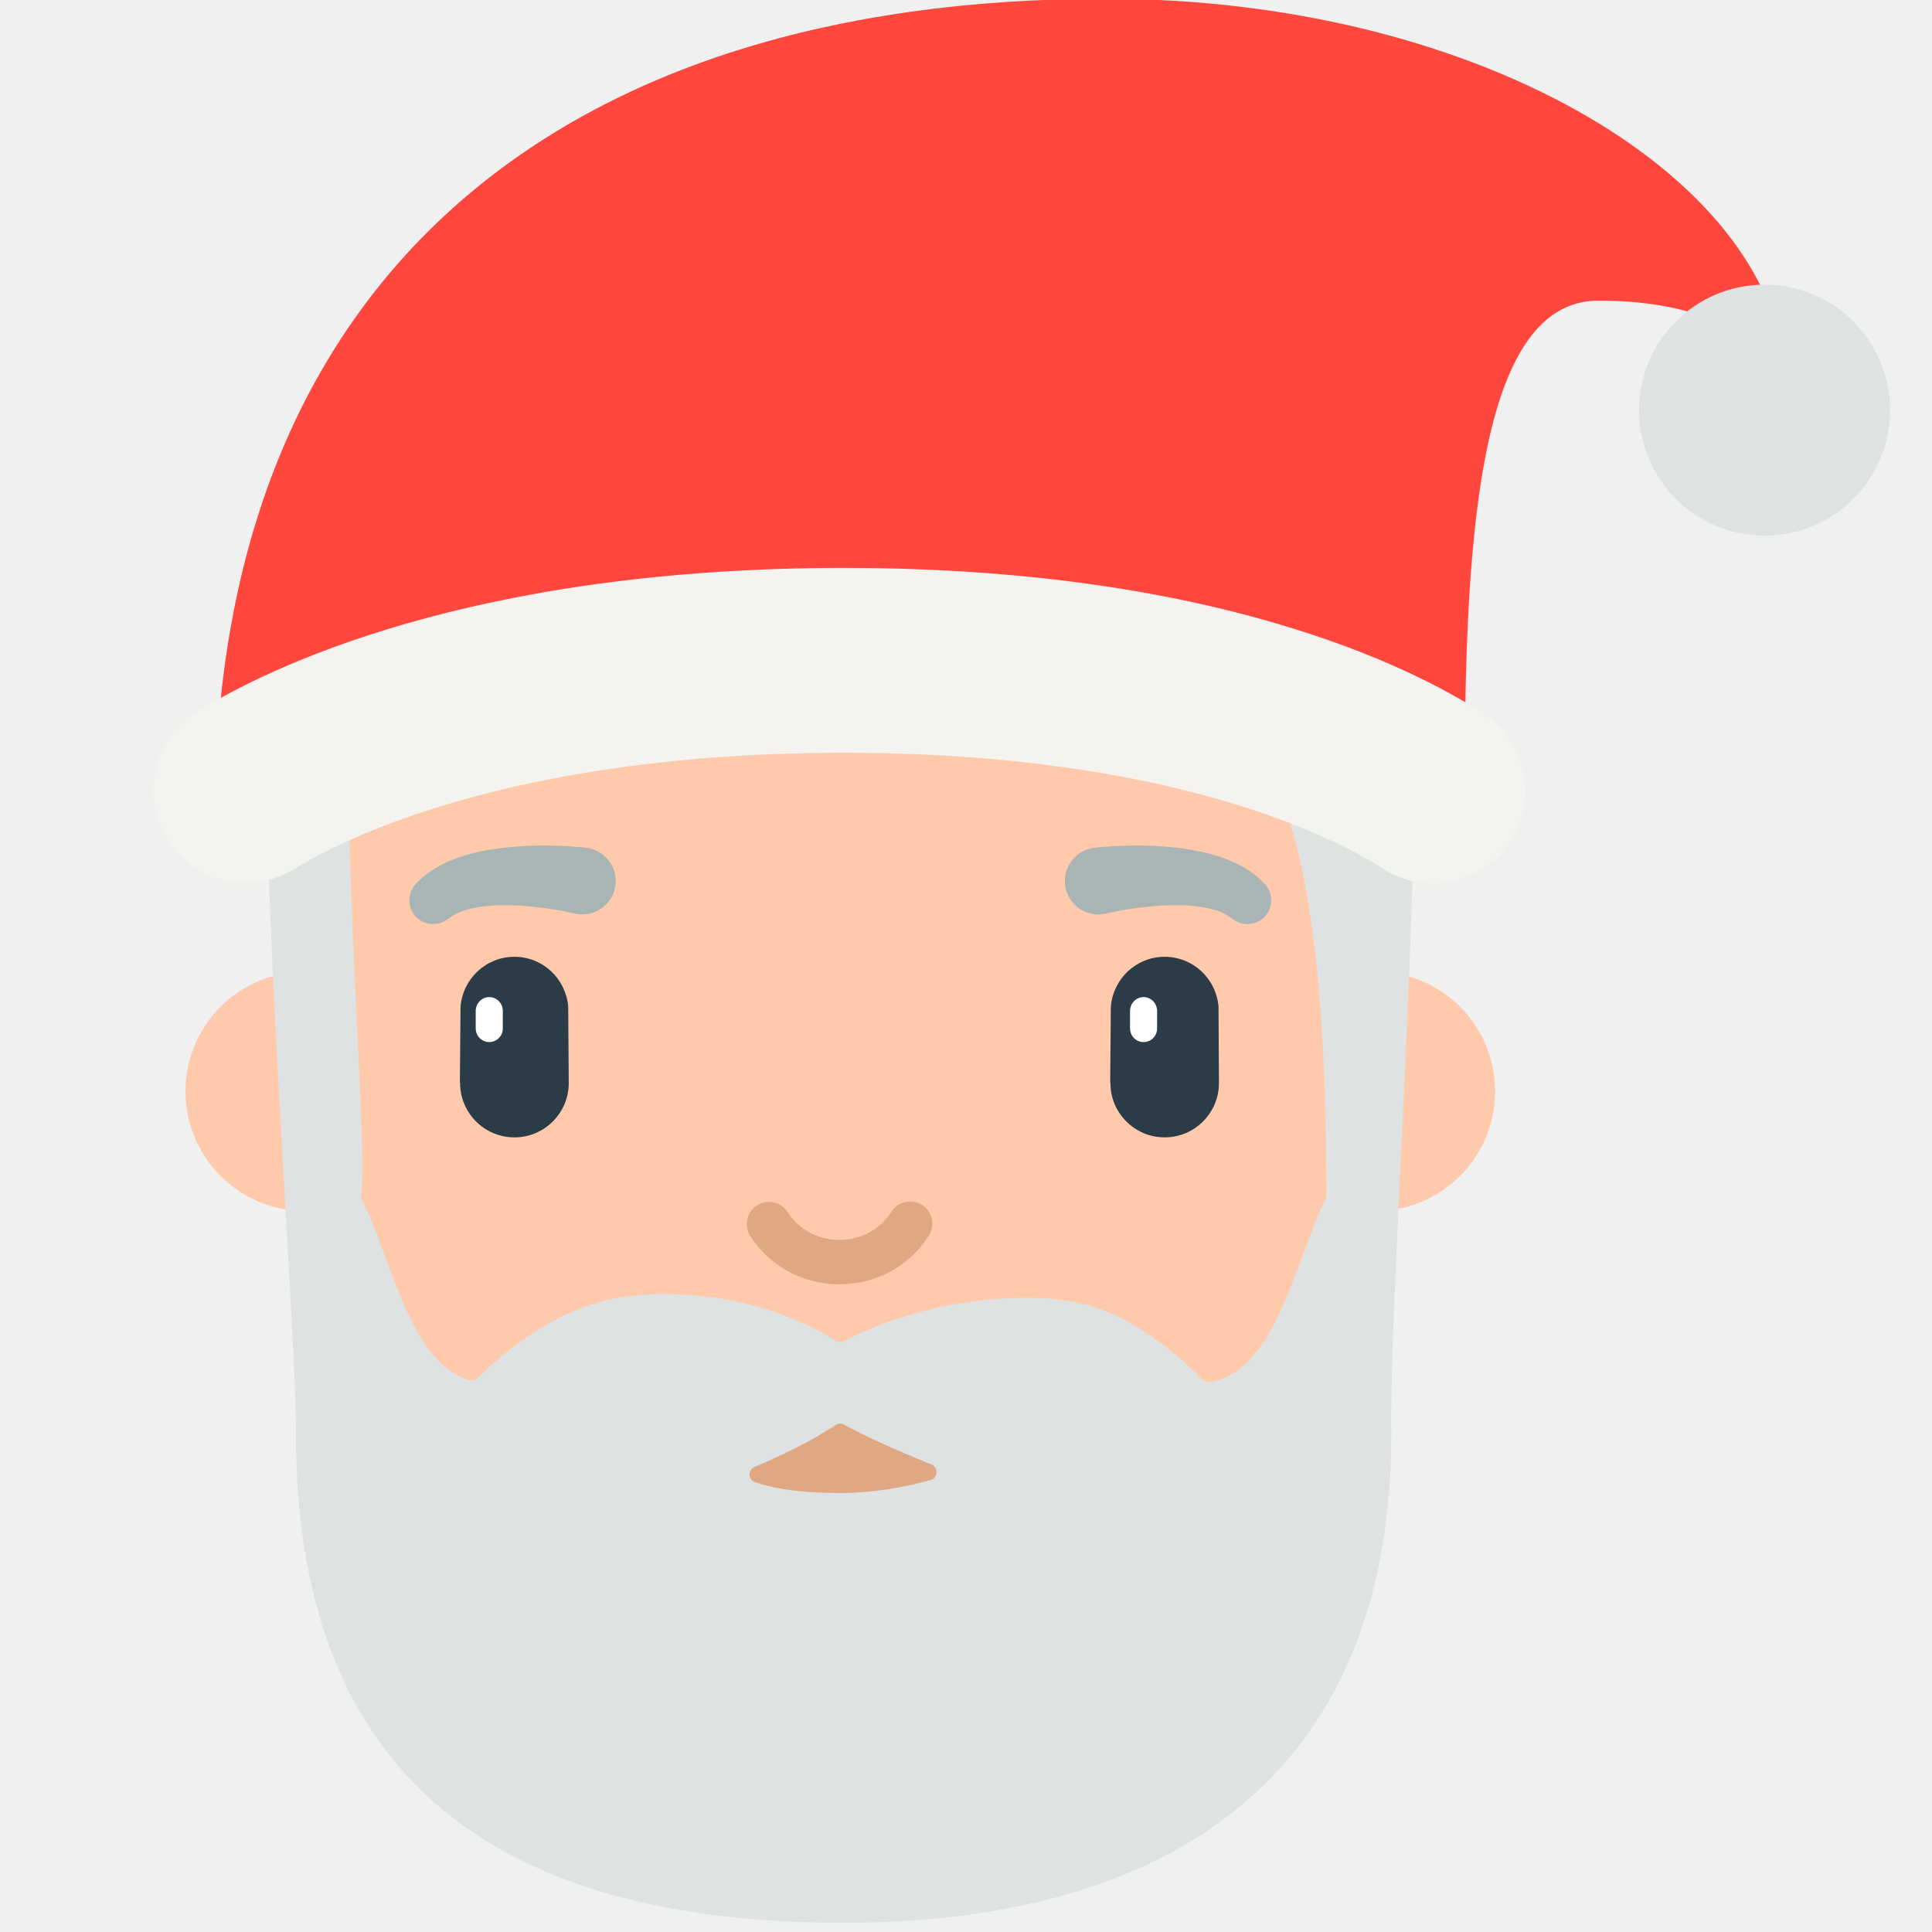
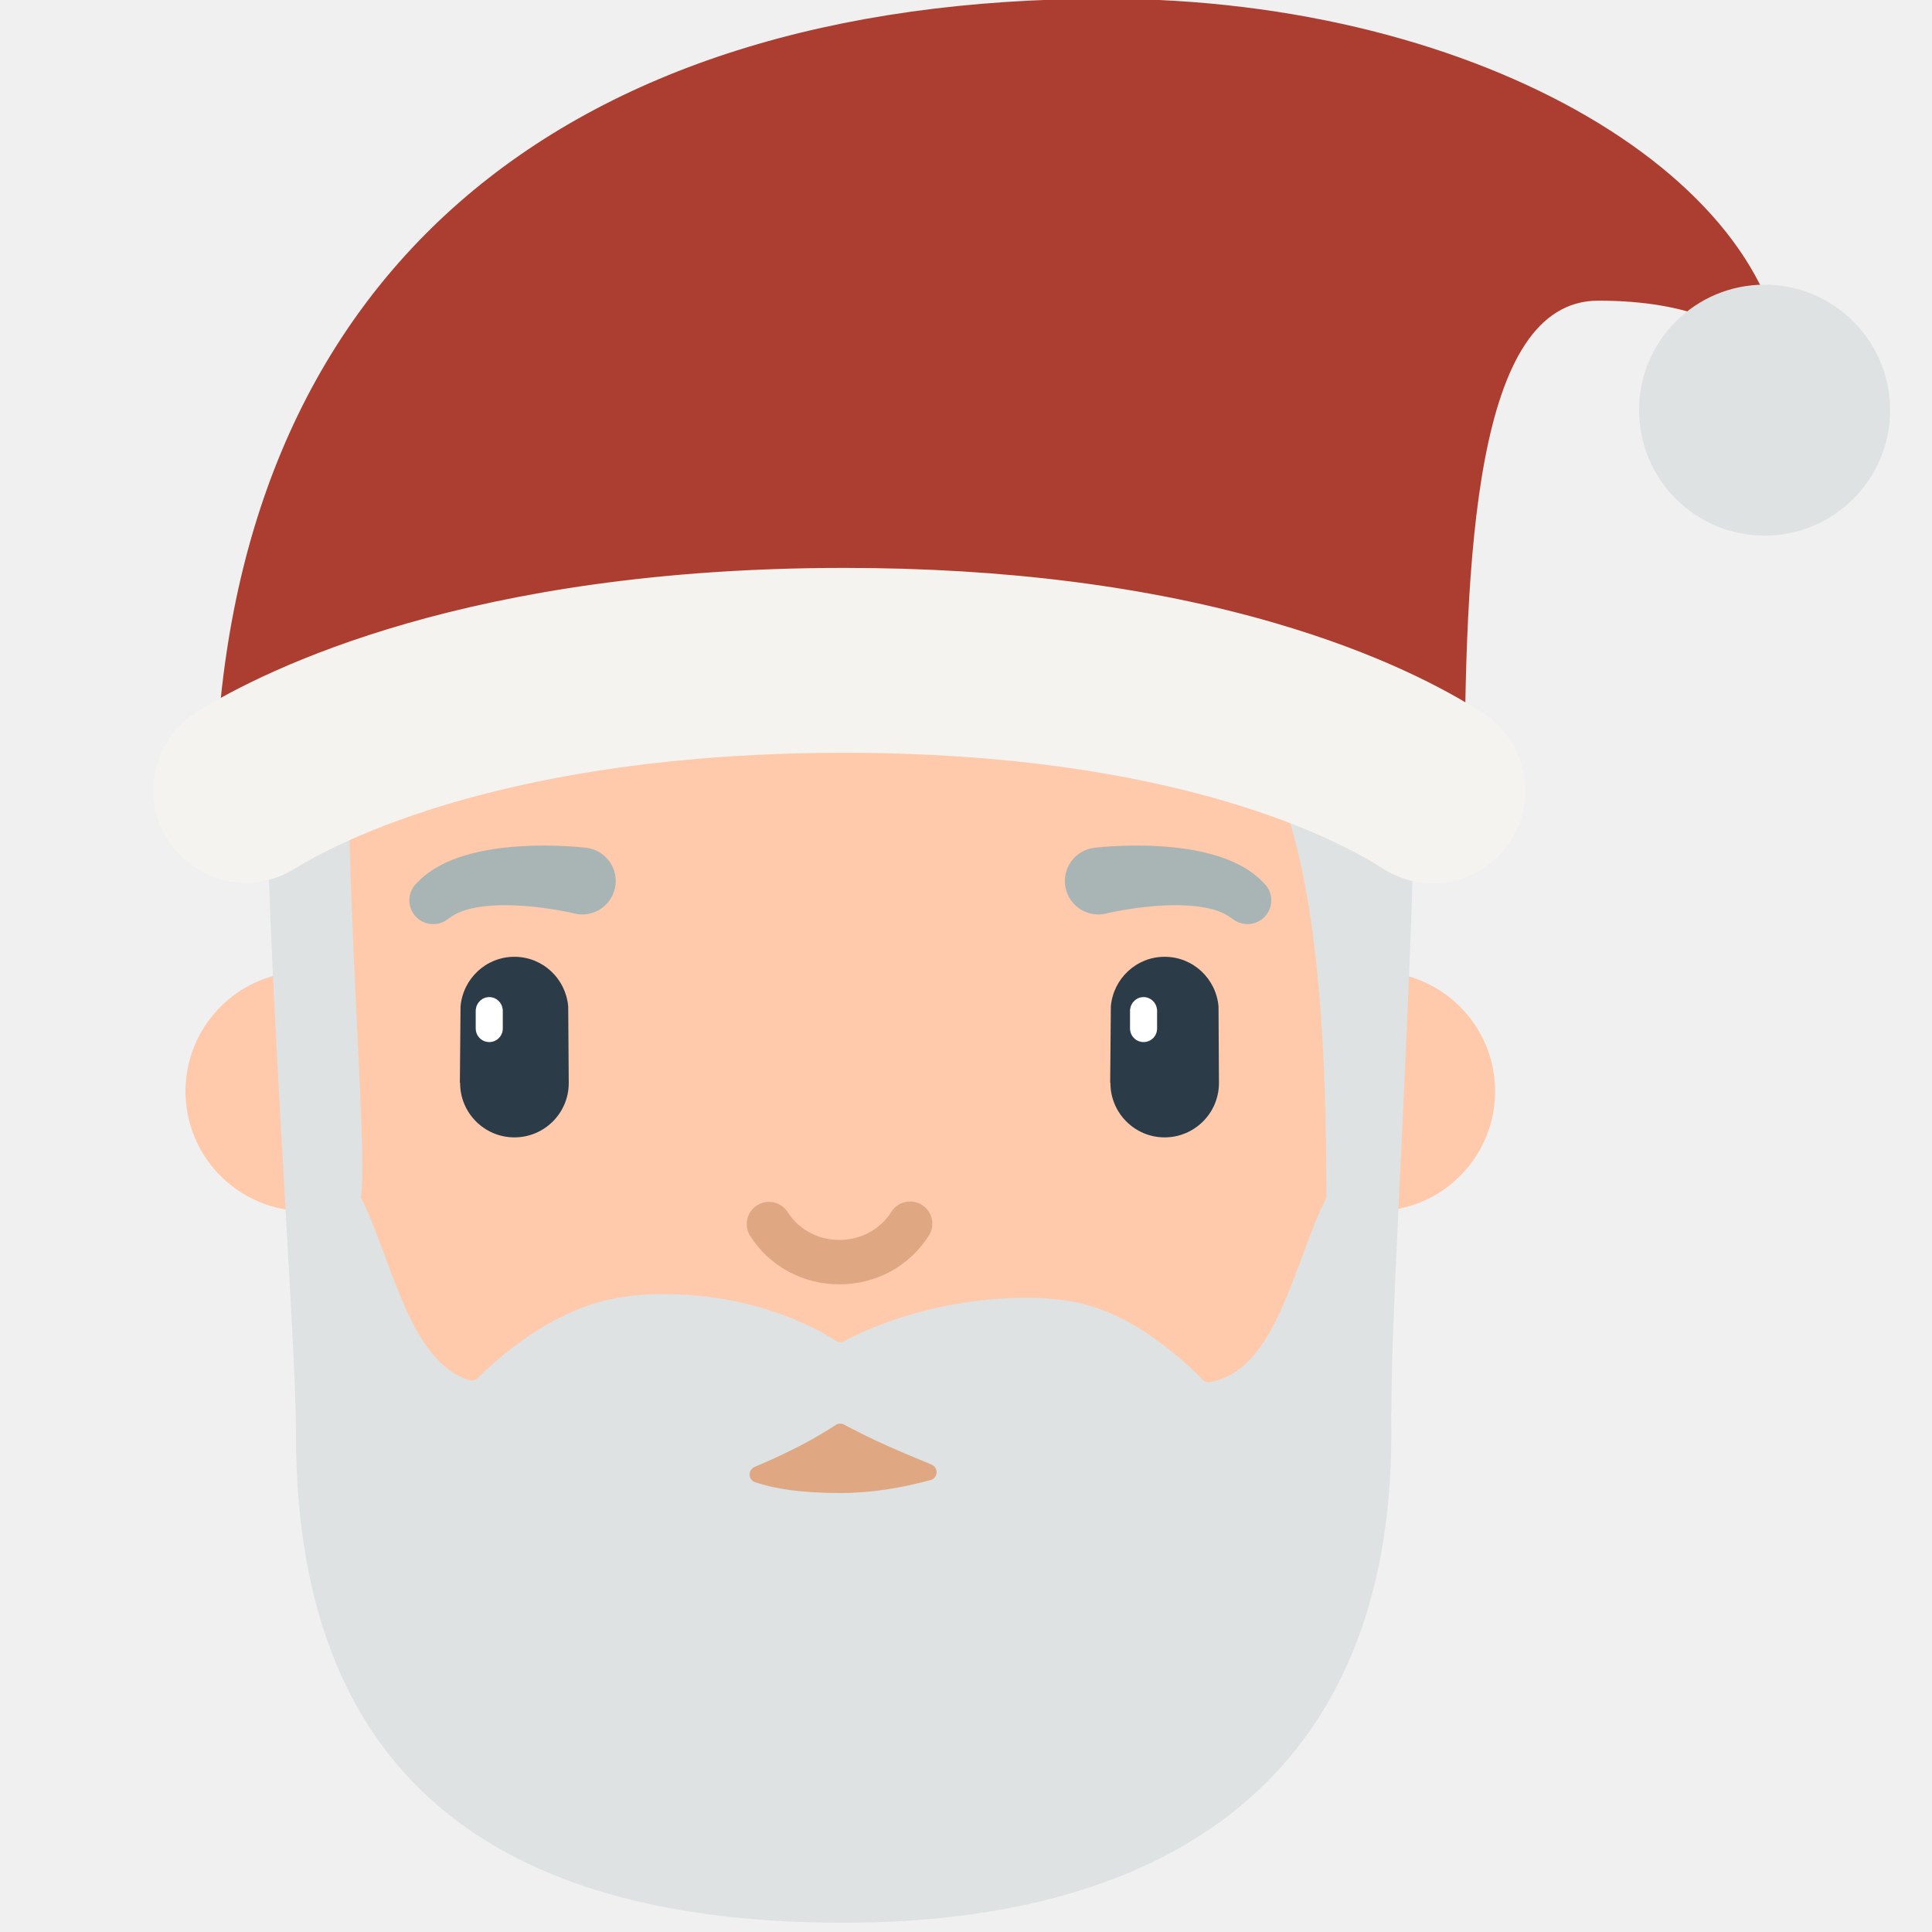
<svg xmlns="http://www.w3.org/2000/svg" viewBox="0 0 512 512">
  <path fill="#ffc9ab" d="m366.462 320.88l-.367 6.718c0 79.189-64.221 143.389-143.395 143.389c-79.205 0-143.395-64.2-143.395-143.389l-.393-6.718c-16.595-1.017-29.753-14.807-29.753-31.664c0-15.59 11.255-28.552 26.073-31.219l-3.342-57.114c0-84.396 61.902-136.479 146.314-136.479c84.391 0 154.81 52.083 154.81 136.479l-3.116 57.07c14.941 2.565 26.324 15.586 26.324 31.264c-.001 16.858-13.162 30.649-29.76 31.663" />
  <path fill="#2b3b47" d="M150.723 286.966h-.03c0 .03.03.041.03.056c0 7.946-6.447 14.394-14.394 14.394s-14.394-6.447-14.394-14.394v-.056h-.062l.173-20.234c.642-7.371 6.743-13.171 14.282-13.171c7.518 0 13.619 5.8 14.252 13.171zm172.196-20.235c-.633-7.371-6.743-13.171-14.282-13.171c-7.509 0-13.619 5.8-14.252 13.171l-.174 20.234h.062v.056c0 7.946 6.447 14.394 14.364 14.394c7.947 0 14.394-6.447 14.394-14.394v-.056z" />
  <path fill="#fff" d="M133.245 267.519v5.057a3.584 3.584 0 0 1-7.168 0v-.014h-.008v-5.043h.036c.165-1.831 1.684-3.279 3.556-3.279a3.567 3.567 0 0 1 3.546 3.279zm173.359 0a3.567 3.567 0 0 0-3.546-3.279c-1.872 0-3.391 1.448-3.556 3.279h-.036v5.043h.008v.014a3.584 3.584 0 0 0 7.168 0v-5.057z" />
  <path fill="#a9b5b4" d="m152.166 242.078l-.333-.083l-1.093-.242a86 86 0 0 0-4.113-.757c-3.44-.561-8.094-1.094-12.579-1.11a54 54 0 0 0-3.296.085a41 41 0 0 0-3.067.292a22 22 0 0 0-1.402.219q-.685.112-1.291.262c-.421.085-.801.192-1.165.298c-.379.095-.71.211-1.027.322a8 8 0 0 0-.882.333c-.272.11-.535.211-.739.327c-.212.112-.435.204-.607.304l-.462.278c-.301.157-.444.318-.593.405l-.209.142l-.972.66a6.313 6.313 0 0 1-8.018-9.679l.464-.466c.308-.287.748-.781 1.351-1.26l1.003-.816c.369-.285.774-.549 1.209-.852c.436-.311.901-.583 1.396-.869a19 19 0 0 1 1.562-.846a23 23 0 0 1 1.704-.796c.59-.258 1.2-.512 1.821-.729a28 28 0 0 1 1.916-.654a35 35 0 0 1 1.989-.577a55 55 0 0 1 4.123-.925a69 69 0 0 1 4.199-.636c5.594-.673 11.052-.703 15.144-.552c2.047.074 3.754.189 4.972.293l1.442.135l.562.064l.14.016a8.866 8.866 0 0 1 7.8 9.817a8.866 8.866 0 0 1-10.949 7.597m137.852-17.408a8.867 8.867 0 1 0 3.196 17.408l.333-.083l1.093-.242a86 86 0 0 1 4.113-.757c3.44-.561 8.094-1.094 12.579-1.11c1.12-.005 2.225.024 3.296.085c1.064.069 2.104.155 3.067.292a22 22 0 0 1 1.402.219q.685.112 1.291.262c.421.085.801.192 1.165.298c.379.095.71.211 1.027.322c.331.102.621.217.882.333c.272.11.535.211.739.327c.212.112.435.204.607.304l.462.278c.301.157.444.318.593.405l.209.142l.974.663a6.314 6.314 0 0 0 8.016-9.682l-.464-.466c-.308-.287-.748-.781-1.351-1.26l-1.003-.816c-.369-.285-.774-.549-1.209-.852a17 17 0 0 0-1.396-.869a19 19 0 0 0-1.562-.846a23 23 0 0 0-1.704-.796c-.59-.258-1.2-.512-1.821-.729a28 28 0 0 0-1.916-.654a35 35 0 0 0-1.989-.577a55 55 0 0 0-4.123-.925a69 69 0 0 0-4.199-.636c-5.594-.673-11.052-.703-15.144-.552c-2.047.074-3.754.189-4.972.293l-1.442.135l-.562.064z" />
  <path fill="#e0a882" d="M222.445 340.36h-.015c-9.736-.005-18.594-4.84-23.694-12.933a5.886 5.886 0 0 1 9.957-6.275c2.934 4.656 8.072 7.437 13.743 7.44h.009c5.679 0 10.826-2.783 13.771-7.445a5.884 5.884 0 0 1 8.117-1.833a5.883 5.883 0 0 1 1.833 8.117c-5.114 8.096-13.982 12.929-23.721 12.929m80.977 43.034c7.923-6.019 9.463-17.321 3.444-25.241c-6.015-7.92-17.321-9.47-25.241-3.444c-35.983 27.336-82.477 27.339-118.45 0c-7.917-6.019-19.219-4.476-25.242 3.442c-6.019 7.923-4.479 19.224 3.443 25.243c24.231 18.416 52.621 27.622 81.02 27.622c28.392 0 56.796-9.211 81.026-27.622" />
  <path fill="#dee2e2" d="M375.02 194.516c0-57.594-33.936-135.252-135.696-135.252c0 0-8.624 5.232-20.895 13.441c-8.409-8.383-13.691-13.441-13.691-13.441c-101.759 0-134.378 67.477-134.378 130.518s8.077 162.331 8.077 190.304c0 95.848 59.149 129.46 145.134 129.46s145.134-38.56 145.134-129.46q0-2.854-.031-5.623q.05-.431.05-1.057c.002-31.811 6.296-121.297 6.296-178.89M246.591 392.239c-7.601 2.057-15.558 3.426-23.847 3.426c-10.396 0-17.458-1.097-22.635-2.865c-1.872-.639-1.946-3.237-.167-4.041l1.134-.485a168 168 0 0 0 4.497-1.989a152 152 0 0 0 6.048-2.939a116 116 0 0 0 3.43-1.835a87 87 0 0 0 1.499-.856c.944-.534 1.815-1.113 2.6-1.559a31 31 0 0 0 1.966-1.224l.009-.006l.361-.236a2.16 2.16 0 0 1 2.22-.095l.266.143c1.045.619 2.687 1.346 4.571 2.367c1.908.939 4.219 2.051 6.862 3.222c2.63 1.159 5.559 2.441 8.679 3.706q1.353.565 2.749 1.133c1.935.788 1.774 3.588-.242 4.133m73.978-25.973c-.687.115-1.382-.145-1.866-.646l-.493-.513c-4.206-4.292-8.971-8.139-13.93-11.566c-4.978-3.337-10.266-6-15.631-7.556c-5.368-1.575-10.723-1.986-15.798-2.045l-3.743.027c-1.241.025-2.435.121-3.63.18c-2.389.088-4.681.397-6.906.628c-2.219.282-4.348.638-6.398.994c-2.034.428-4.003.78-5.858 1.271c-3.72.887-7.067 1.941-10 2.942a112 112 0 0 0-7.549 2.956c-2.112.956-3.61 1.705-4.705 2.305q-.2.104-.374.198a2.17 2.17 0 0 1-2.21-.103l-.451-.29a22 22 0 0 0-.898-.574q-.496-.301-1.078-.635c-.383-.223-.803-.475-1.259-.734s-.947-.526-1.474-.778c-1.044-.544-2.204-1.08-3.474-1.675c-1.261-.539-2.631-1.152-4.098-1.708a84 84 0 0 0-10.044-3.204c-3.738-.963-7.861-1.735-12.312-2.227c-2.237-.229-4.527-.418-6.925-.471a77 77 0 0 0-3.638-.089a89 89 0 0 0-3.745.074a74 74 0 0 0-1.913.112a64 64 0 0 0-3.88.397c-3.259.435-6.577 1.148-9.901 2.257a58 58 0 0 0-3.971 1.5a65 65 0 0 0-3.934 1.81a76 76 0 0 0-7.672 4.44c-3.551 2.412-6.999 5.048-10.226 7.904a79 79 0 0 0-3.78 3.546l-.012.013l-.18.184a2.21 2.21 0 0 1-2.224.555c-15.977-4.873-20.477-31.9-28.753-48.438c2.787-16.393-10.693-144.806 2.98-167.966c7.485-12.678 24.317 8.306 37.002 19.164c16.619 14.226 83.017 10.377 124.454 1.797c66.413-.505 91.44 14.893 91.44 147.004c-8.644 17.272-13.165 45.989-30.943 48.96" />
-   <path fill="#ff473e" d="M223.614 189.097c-85.662 0-130.48 22.732-144.394 31.35c-5.329 3.301-12.242 3.116-17.172-.754c-3.18-2.497-5.116-5.948-5.041-9.74C59.68 73.381 148.329-.331 292.94-.331c100.602 0 180.163 49.134 180.163 102.587c0 6.94 0-22.579-49.529-22.579c-33.07 0-35.32 68.68-35.473 130.97c-.008 3.11-1.369 5.971-3.651 8.251c-4.983 4.977-12.889 5.501-18.807 1.683c-13.806-8.905-57.176-31.484-142.029-31.484" />
+   <path fill="#ac3e31" d="M223.614 189.097c-85.662 0-130.48 22.732-144.394 31.35c-5.329 3.301-12.242 3.116-17.172-.754c-3.18-2.497-5.116-5.948-5.041-9.74C59.68 73.381 148.329-.331 292.94-.331c100.602 0 180.163 49.134 180.163 102.587c0 6.94 0-22.579-49.529-22.579c-33.07 0-35.32 68.68-35.473 130.97c-.008 3.11-1.369 5.971-3.651 8.251c-4.983 4.977-12.889 5.501-18.807 1.683c-13.806-8.905-57.176-31.484-142.029-31.484" />
  <path fill="#f4f3ef" d="M379.708 234.084c-4.549 0-9.15-1.266-13.257-3.915c-11.154-7.195-54.409-30.67-142.721-30.67c-89.11 0-134.048 23.546-145.698 30.763c-11.503 7.125-26.603 3.576-33.729-7.927s-3.576-26.604 7.927-33.729c18.496-11.457 72.235-38.106 171.5-38.106c42.499 0 80.896 4.913 114.123 14.602c27.334 7.971 45.083 17.392 55.158 23.891c11.371 7.335 14.643 22.499 7.308 33.869c-4.684 7.263-12.565 11.222-20.611 11.222" />
  <path fill="#dee2e2" d="M500.885 108.694c0 18.364-14.887 33.252-33.252 33.252s-33.252-14.887-33.252-33.252s14.887-33.252 33.252-33.252s33.252 14.887 33.252 33.252" />
</svg>
